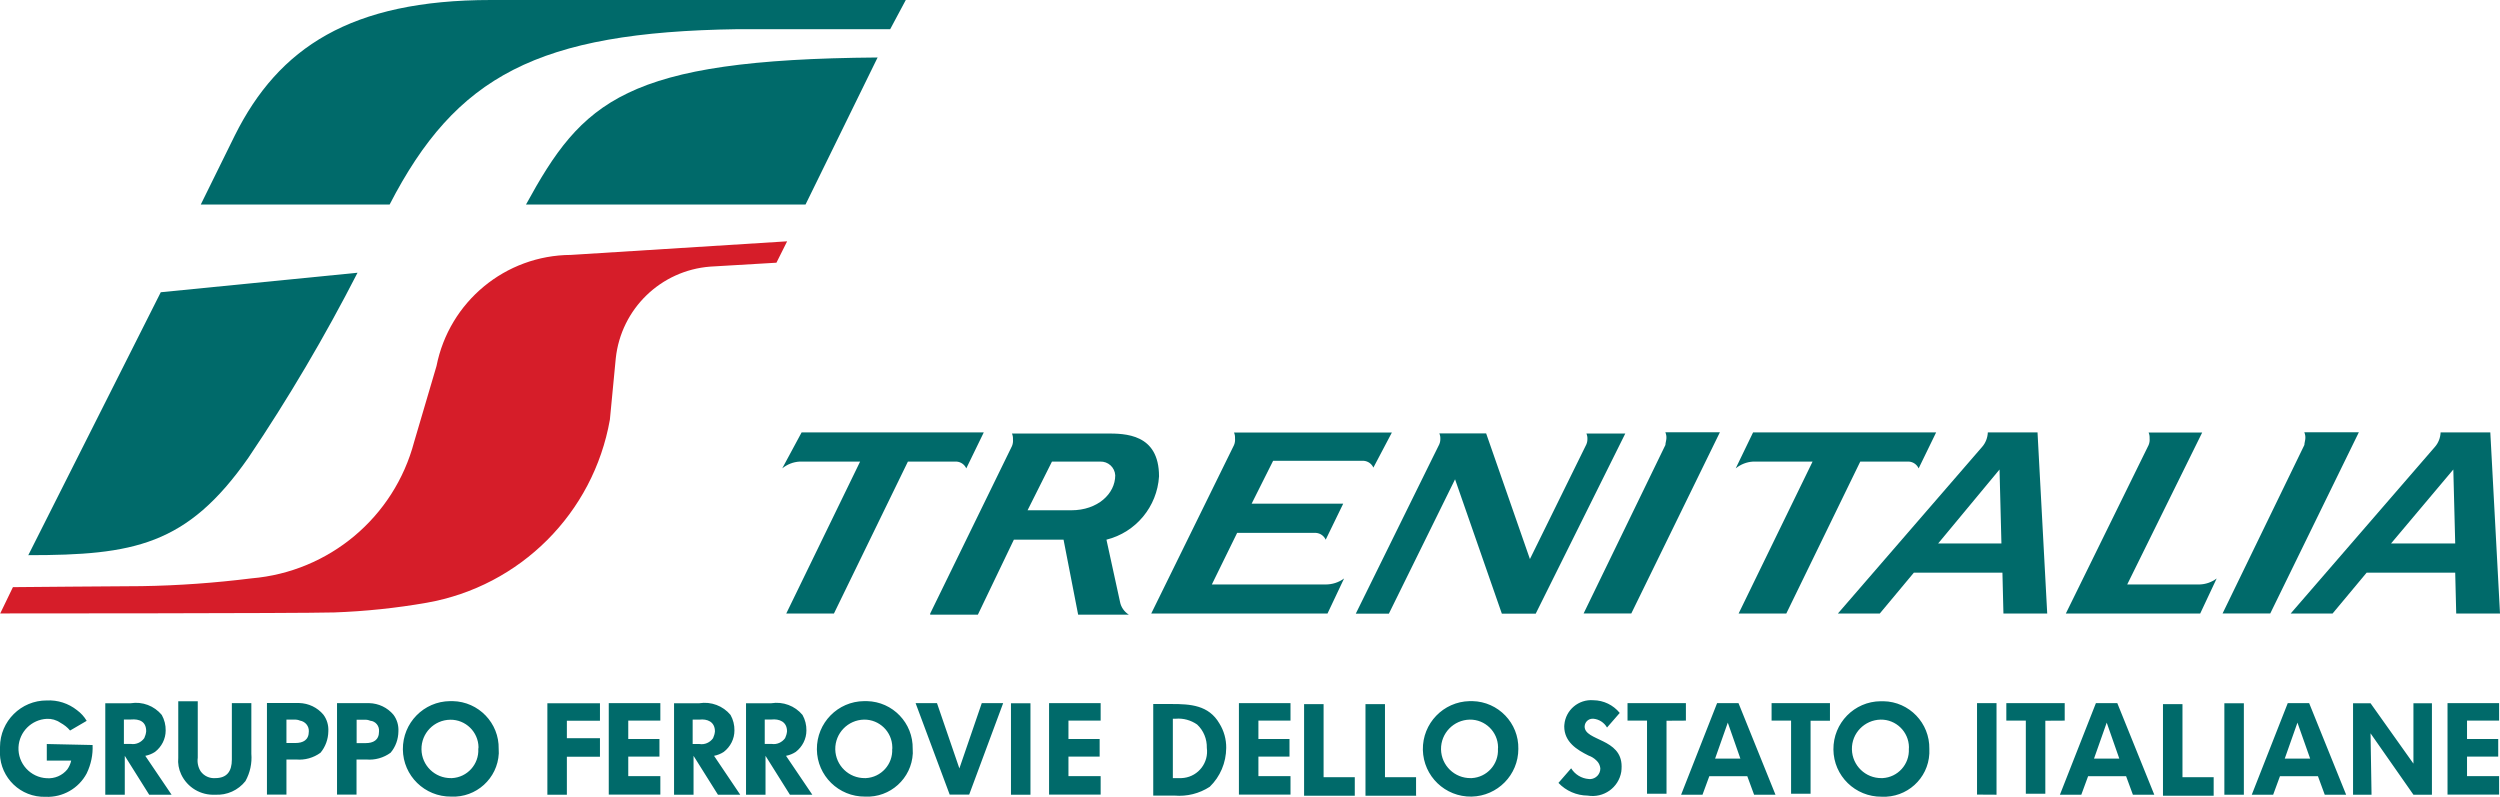
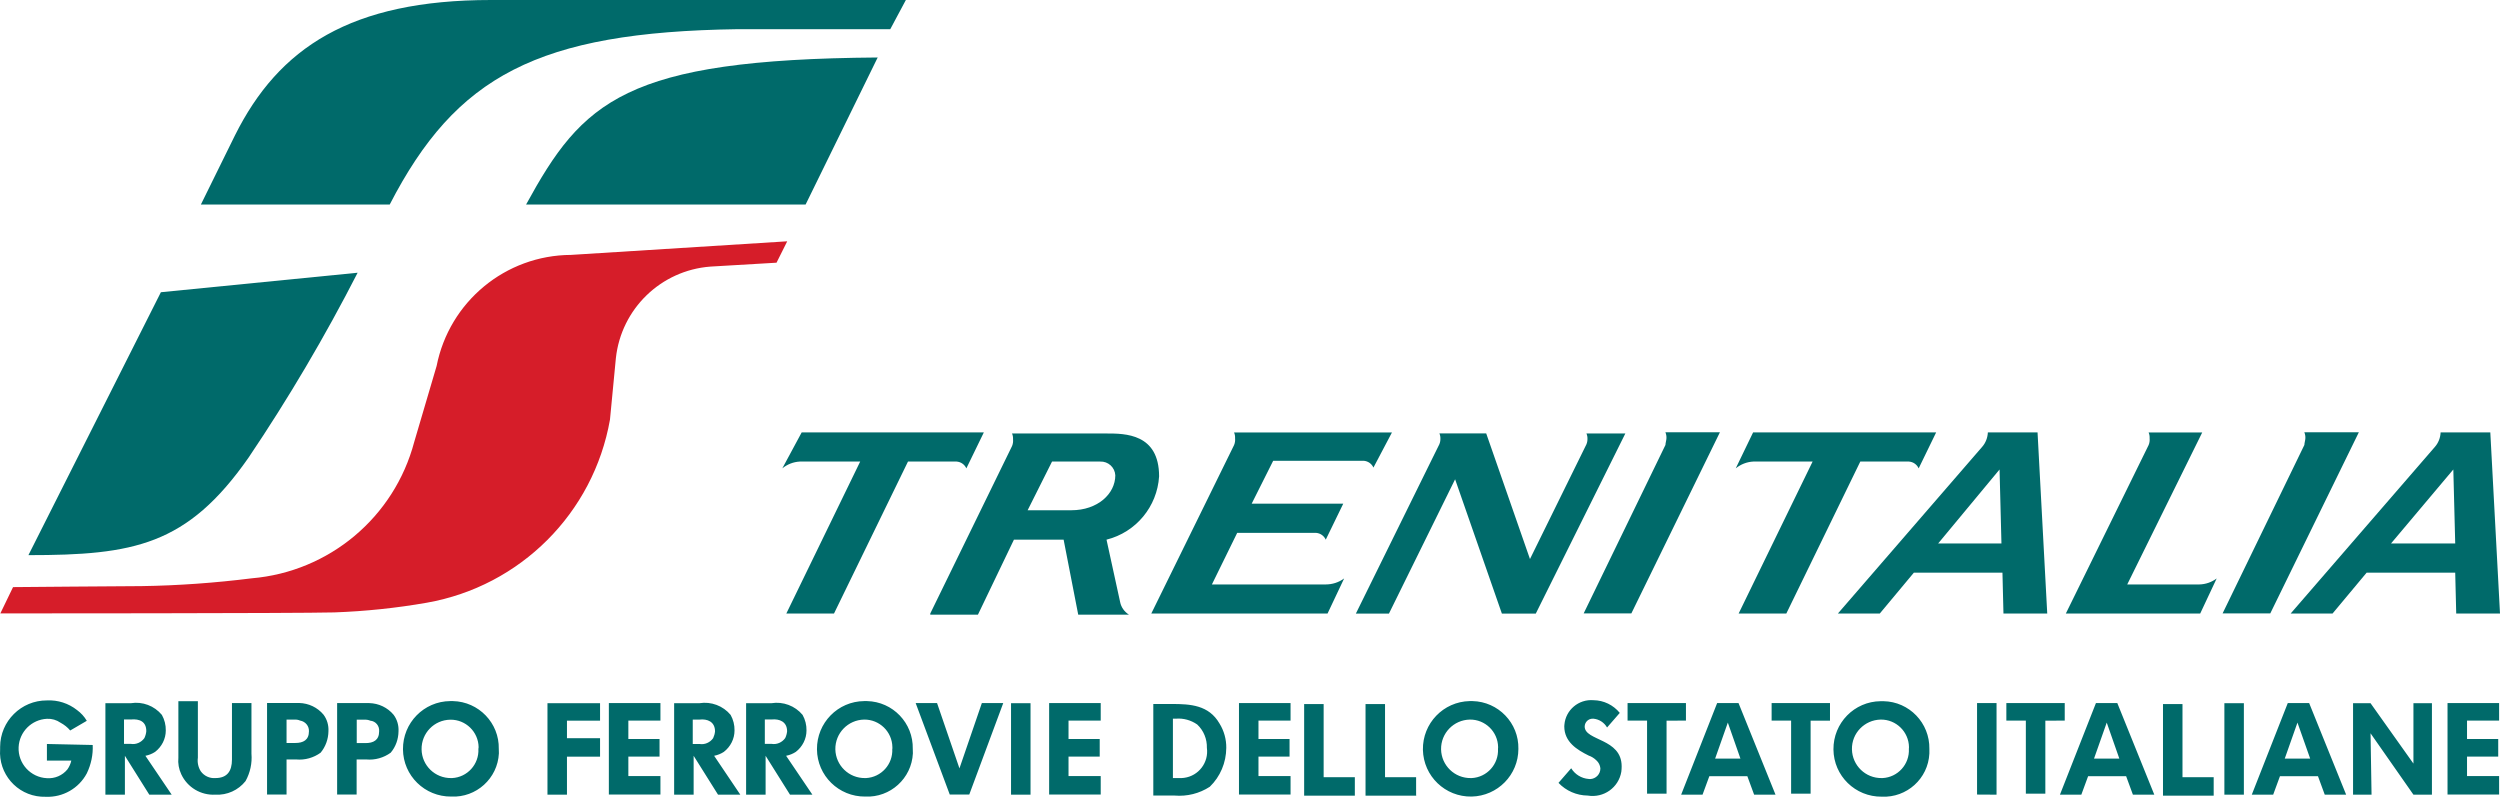
- <svg xmlns="http://www.w3.org/2000/svg" enable-background="new 0 0 2243.9 715.1" viewBox="0 0 2243.9 715.1">
+ <svg xmlns="http://www.w3.org/2000/svg" enable-background="new 0 0 2243.9 715.1" viewBox="-0.11 0 2244.01 715.23">
  <g fill="#006a6a">
    <g fill="#006a6a">
      <path d="m719.5 388.1h163.5l-15.7 32.3c-1.6-3.5-4.9-5.8-8.7-6.1h-43.7l-66.4 136.4h-42.8l66.3-136.4h-54.2c-5.8.3-11.3 2.5-15.7 6.1zm486.9 131.1-14.9 31.5h-158.2l74.3-151.2c.8-1.9 1.1-4 .9-6.1.1-1.8-.2-3.6-.9-5.2h141.7l-16.6 31.5c-1.6-3.5-4.9-5.8-8.7-6.1h-81.3l-19.3 38.5h82.2l-15.7 32.3c-1.6-3.5-4.9-5.8-8.7-6.1h-70.8l-22.7 46.3h102.2c5.8 0 11.7-1.8 16.5-5.4zm783.2 0-14.8 31.5h-120.6l74.3-151.2c.8-1.9 1.1-4 .9-6.1.1-1.8-.2-3.6-.9-5.2h48.1l-67.3 136.4h64.7c5.6-.1 11.1-2 15.6-5.4zm-1154.7 31.5 73.4-150.3c.8-1.9 1.1-4 .9-6.1.1-1.8-.2-3.6-.9-5.2h84.8c16.6 0 47.2 0 47.2 38.5-1.7 27.2-20.8 50.2-47.2 56.8l12.2 55.9c.9 4.7 3.8 8.8 7.9 11.4h-45.5l-13.1-67.3h-44.6l-32.3 67.3h-42.8c0-.1 0-1 0-1zm166.1-124.1c-.4-7.1-6.4-12.6-13.6-12.3-.1 0-.3 0-.4 0h-42.8l-21.9 43.7h39.3c23.6 0 39.4-14.8 39.4-31.4zm493.8-38.5c.7 1.7 1 3.5.9 5.2 0 1.7-.9 4.4-.9 6.1l-73.4 151.2h42.8l79.5-162.6h-48.9zm573.5 0c.7 1.7 1 3.5.9 5.2 0 1.7-.9 4.4-.9 6.1l-73.4 151.2h42.8l79.5-162.6h-48.9zm-494.8 0h164.3l-15.7 32.3c-1.6-3.5-4.9-5.8-8.7-6.1h-43.7l-66.4 136.4h-42.8l66.4-136.4h-53.3c-5.8.3-11.3 2.5-15.7 6.1zm210.7 0c-.2 4.8-2 9.5-5.2 13.1l-129.4 149.5h37.6l30.6-36.7h79.5l.9 36.7h39.3l-8.7-162.6zm-44.6 99.7 55.1-66.4 1.7 66.4zm451-99.7c-.2 4.8-2 9.5-5.2 13.1l-129.4 149.5h37.6l30.6-36.7h79.5l.9 36.7h39.3l-8.7-162.6zm-44.5 99.7 55.9-66.4 1.7 66.4zm-860.2-77 5.2-10.5c1.1-1.9 1.7-4 1.7-6.1.1-1.8-.2-3.6-.9-5.2h42l39.3 112.8 49.9-101.4c1.1-1.9 1.7-4 1.7-6.1.1-1.8-.2-3.6-.9-5.2h34.9l-80.4 161.7h-30.4l-42-120.6-59.4 120.6h-29.7z" />
      <path d="m83.1 668.7-41.1-.9v14.9h21.9c-.6 2.8-1.8 5.5-3.5 7.9-4.5 5.5-11.3 8.4-18.4 7.9-14.7-.7-26.1-13.2-25.4-27.9.7-13.7 11.6-24.7 25.4-25.4 4.4-.2 8.6 1 12.2 3.5 3.3 1.8 6.3 4.1 8.7 7l14.9-8.7c-2.2-3.8-5.2-7-8.7-9.6-7.7-6.1-17.3-9.2-27.1-8.7-23.1-.1-41.9 18.6-42 41.7v2c-1.6 22 14.8 41.1 36.8 42.7 1.4.1 2.9.1 4.3.1 15.2.6 29.5-7.5 36.7-21 3.9-8.1 5.7-16.8 5.3-25.5zm2160-21.9v-15.7h-46.3v82.1h46.3v-16.6h-28.8v-17.5h28v-15.8h-28v-16.5zm-309.5 66.5-33.2-82.2h-19.2l-32.3 82.2h19.2l6.1-16.6h34.1l6.1 16.6zm-31.4-32.4h-22.7l11.4-32.3zm84.7 32.4v-15.7h-28v-65.6h-17.5v82.2h45.5zm27.1 0v-82.1h-17.5v82.1zm91.8 0-33.2-82.2h-19.2l-32.3 82.2h19.2l6.1-16.6h34.1l6.1 16.6zm-32.3-32.4h-22.8l11.4-32.3zm109.3 32.4v-82.1h-16.6v54.2l-38.5-54.2h-15.7v82.1h16.6l-.9-55.1 38.5 55.1zm-329.6-66.5v-15.7h-52.4v15.7h17.5v65.6h17.5v-65.5zm-121.5 25.4c.4-23.2-18-42.4-41.2-42.8-.8 0-1.7 0-2.5 0-23.7.2-42.6 19.6-42.4 43.3s19.6 42.6 43.3 42.4c22.5 1.1 41.7-16.2 42.8-38.7 0-1.5 0-2.8 0-4.2zm-18.4 0c.7 13.8-9.9 25.5-23.6 26.2-.3 0-.5 0-.8 0-14.5.2-26.4-11.3-26.7-25.8s11.3-26.4 25.8-26.7c13.8-.2 25.2 10.9 25.4 24.7 0 .5 0 1-.1 1.6zm78.7 41.1v-82.2h-17.5v82.1zm-149.5-66.4v-15.8h-52.4v15.7h17.5v65.6h17.5v-65.5zm-48.9 66.4-33.2-82.2h-19.2l-32.3 82.2h19.2l6.1-16.6h34.1l6.1 16.6zm-31.5-32.4h-22.7l11.4-32.3zm-48.9-34.1v-15.7h-52.4v15.7h17.5v65.6h17.5v-65.5zm-150.4 25.4c.5-23.2-18-42.4-41.2-42.9-.8 0-1.7 0-2.5 0-23.7.5-42.4 20-42 43.7.5 23.7 20 42.4 43.7 42 23.4-.5 42-19.5 42-42.8zm-18.3 0c.7 13.8-9.9 25.5-23.6 26.2-.3 0-.5 0-.8 0-14.5.2-26.4-11.3-26.7-25.8-.2-14.5 11.3-26.4 25.8-26.7 13.8-.2 25.2 10.9 25.4 24.7-.1.5-.1 1-.1 1.6zm111 15.7c0-25.4-33.2-22.7-33.2-35.8.1-3.9 3.3-7.1 7.3-7h.6c5.1.5 9.6 3.4 12.2 7.9l11.4-13.1c-5.8-7.1-14.4-11.3-23.6-11.4-13.3-1.1-25 8.8-26.1 22 0 .5-.1 1-.1 1.5 0 14 11.4 21 21.9 26.2 2.6.9 5 2.4 7 4.4 2 1.8 3.2 4.3 3.5 7 .1 5.2-4 9.5-9.2 9.7-.4 0-.9 0-1.3-.1-6.5-.5-12.3-4.1-15.7-9.6l-11.4 13.1c6.8 7.2 16.3 11.3 26.2 11.4 14.3 2.4 27.8-7.1 30.2-21.4.2-1.6.3-3.2.3-4.8zm-184.5 25.4v-15.7h-27.9v-65.6h-17.5v82.2h45.5zm-170.4-42c.1-7.7-2-15.3-6.1-21.9-9.6-16.6-26.2-17.5-42.8-17.5h-16.6v82.2h19.2c11.1.9 22.1-1.8 31.5-7.9 9.4-9.1 14.7-21.6 14.8-34.9zm-17.4 0c1.8 13.1-7.4 25.2-20.5 26.9-1.6.2-3.2.3-4.8.2h-5.2v-53.3h2.6c6.8-.6 13.6 1.3 19.2 5.2 5.8 5.4 8.9 13.1 8.7 21zm75.1-24.5v-15.7h-46.3v82.1h46.3v-16.6h-28.8v-17.5h27.9v-15.8h-27.9v-16.5zm57.7 66.5v-15.7h-28v-65.6h-17.5v82.2h45.5zm-228.1-66.5v-15.7h-46.3v82.1h46.3v-16.6h-28.9v-17.5h28v-15.8h-28v-16.5zm-63 66.5v-82.1h-17.5v82.1zm-24.5-82.2h-19.2l-20.1 58.6-20.1-58.6h-19.2l30.6 82.1h17.5zm-81.2 41.1c.5-23.2-17.9-42.4-41.1-42.9-.8 0-1.7 0-2.5 0-23.7.2-42.6 19.6-42.4 43.3s19.6 42.6 43.3 42.4c22.5 1.1 41.7-16.3 42.8-38.8-.1-1.3-.1-2.7-.1-4zm-18.4 0c.7 13.8-9.9 25.5-23.6 26.2-.3 0-.5 0-.8 0-14.5.2-26.4-11.3-26.7-25.8-.2-14.5 11.3-26.4 25.8-26.7 13.8-.2 25.2 10.9 25.4 24.7v1.5zm-443.2-15.7c.3-5.3-1.2-10.6-4.4-14.9-5.4-6.5-13.4-10.3-21.9-10.5h-28.8v82.1h17.5v-31.5h8.7c7.8.7 15.6-1.5 21.9-6.1 4.5-5.3 6.9-12.1 7-19.1zm-17.4 0c0 7.9-5.2 10.5-12.2 10.5h-7.9v-21h7c1.8-.1 3.6.2 5.2.9 4.8.4 8.3 4.7 7.9 9.5 0-.1 0 0 0 .1zm107.4 15.7c.5-23.2-18-42.4-41.2-42.9-.8 0-1.6 0-2.4 0-23.7.2-42.6 19.6-42.4 43.3s19.6 42.6 43.3 42.4c22.5 1.1 41.7-16.3 42.8-38.8 0-1.3 0-2.7-.1-4zm-18.3 0c.7 13.8-9.9 25.5-23.6 26.2-.3 0-.5 0-.8 0-14.5.2-26.4-11.3-26.6-25.8s11.3-26.4 25.8-26.6c13.8-.2 25.2 10.9 25.4 24.7-.1.4-.1.9-.2 1.5zm109.2 6.1v-15.7h-29.7v-15.7h29.7v-15.7h-47.2v82.1h17.5v-34.1h29.7zm54.2-31.5v-15.7h-46.3v82.1h46.3v-16.6h-28.8v-17.5h28v-15.8h-28v-16.5zm71.7 66.5-23.5-34.9c3.1-.6 6.1-1.8 8.7-3.5 6-4.6 9.6-11.7 9.6-19.2.1-4.9-1.1-9.7-3.5-14-6.8-8.2-17.5-12.2-28-10.5h-22.7v82.1h17.5v-34.9l21.9 34.9zm-22.7-56.8c-.2 2.1-.8 4.2-1.7 6.1-2.8 3.9-7.5 6-12.2 5.2h-6.1v-21.9h6.1c6.9-.8 13.9 1.8 13.9 10.6zm87.4 56.8-23.6-34.9c3.1-.6 6.1-1.8 8.7-3.5 6-4.6 9.6-11.7 9.6-19.2.1-4.9-1.1-9.7-3.5-14-6.8-8.2-17.5-12.2-28-10.5h-22.7v82.1h17.5v-34.9l21.9 34.9zm-22.7-56.9c-.2 2.1-.8 4.2-1.7 6.1-2.8 3.9-7.5 6-12.2 5.2h-6.1v-21.9h6.1c6.9-.7 13.9 1.9 13.9 10.6zm-411.7 0c.3-5.3-1.2-10.6-4.4-14.9-5.4-6.5-13.4-10.3-21.9-10.5h-28.8v82.2h17.5v-31.5h8.7c7.8.7 15.6-1.5 21.9-6.1 4.4-5.3 6.9-12.1 7-19.2zm-17.5 0c0 7.9-5.2 10.5-12.2 10.5h-7.9v-21h7c1.8-.1 3.6.2 5.2.9 4.7.8 8.1 4.9 7.9 9.6zm-123.2 56.9-23.6-34.9c3.1-.6 6.1-1.8 8.7-3.5 6-4.6 9.6-11.7 9.6-19.2.1-4.9-1.1-9.7-3.5-14-6.8-8.2-17.4-12.2-27.9-10.5h-22.8v82.1h17.5v-34.9l21.9 34.9zm-22.8-56.9c-.2 2.1-.8 4.2-1.7 6.1-2.8 3.9-7.5 6-12.2 5.2h-6.1v-21.9h6.2c7.8-.7 13.9 1.9 13.8 10.6zm94.4 20.1v-45.4h-17.5v50.7c0 10.5-4.4 16.6-14.9 16.6-5.1.4-10.1-1.9-13.1-6.1-2.3-3.6-3.2-8-2.6-12.2v-50.7h-17.5v50.7c-.5 5.1.4 10.2 2.6 14.9 5.5 11.8 17.6 19 30.6 18.3 10.5.6 20.6-4 27.1-12.2 4.2-7.6 6-16.1 5.3-24.6z" />
      <path d="m320.9 244.8-176.6 17.5-118.9 236c94.4 0 142.5-8.7 197.5-87.4 36-53.4 68.7-108.9 98-166.1z" />
      <path d="m799 26.2 14-26.2h-372.3c-125.9 0-190.6 42.8-229.9 121.5l-30.6 62.1h169.5c59.5-115.4 132.9-154.8 312.1-157.4z" />
      <path d="m787.7 51.6c-227.3 1.7-264.9 39.3-315.6 132h250.9z" />
    </g>
    <path d="m547.4 376.7c-14.8 83.9-80.5 149.5-164.4 164.3-27.4 4.8-55.2 7.7-83 8.7-33.2.9-299.8.9-299.8.9l11.4-23.6s101.4-.9 115.4-.9c33-.5 66-2.9 98.8-7 69.6-5.9 128-54.8 145.9-122.4l20.1-68.2c11.4-57.7 61.8-99.4 120.6-99.7l194.1-12.2-9.6 19.2-59.4 3.5c-44.4 3.4-80 37.9-84.8 82.2z" fill="#d61d29" />
  </g>
</svg>
